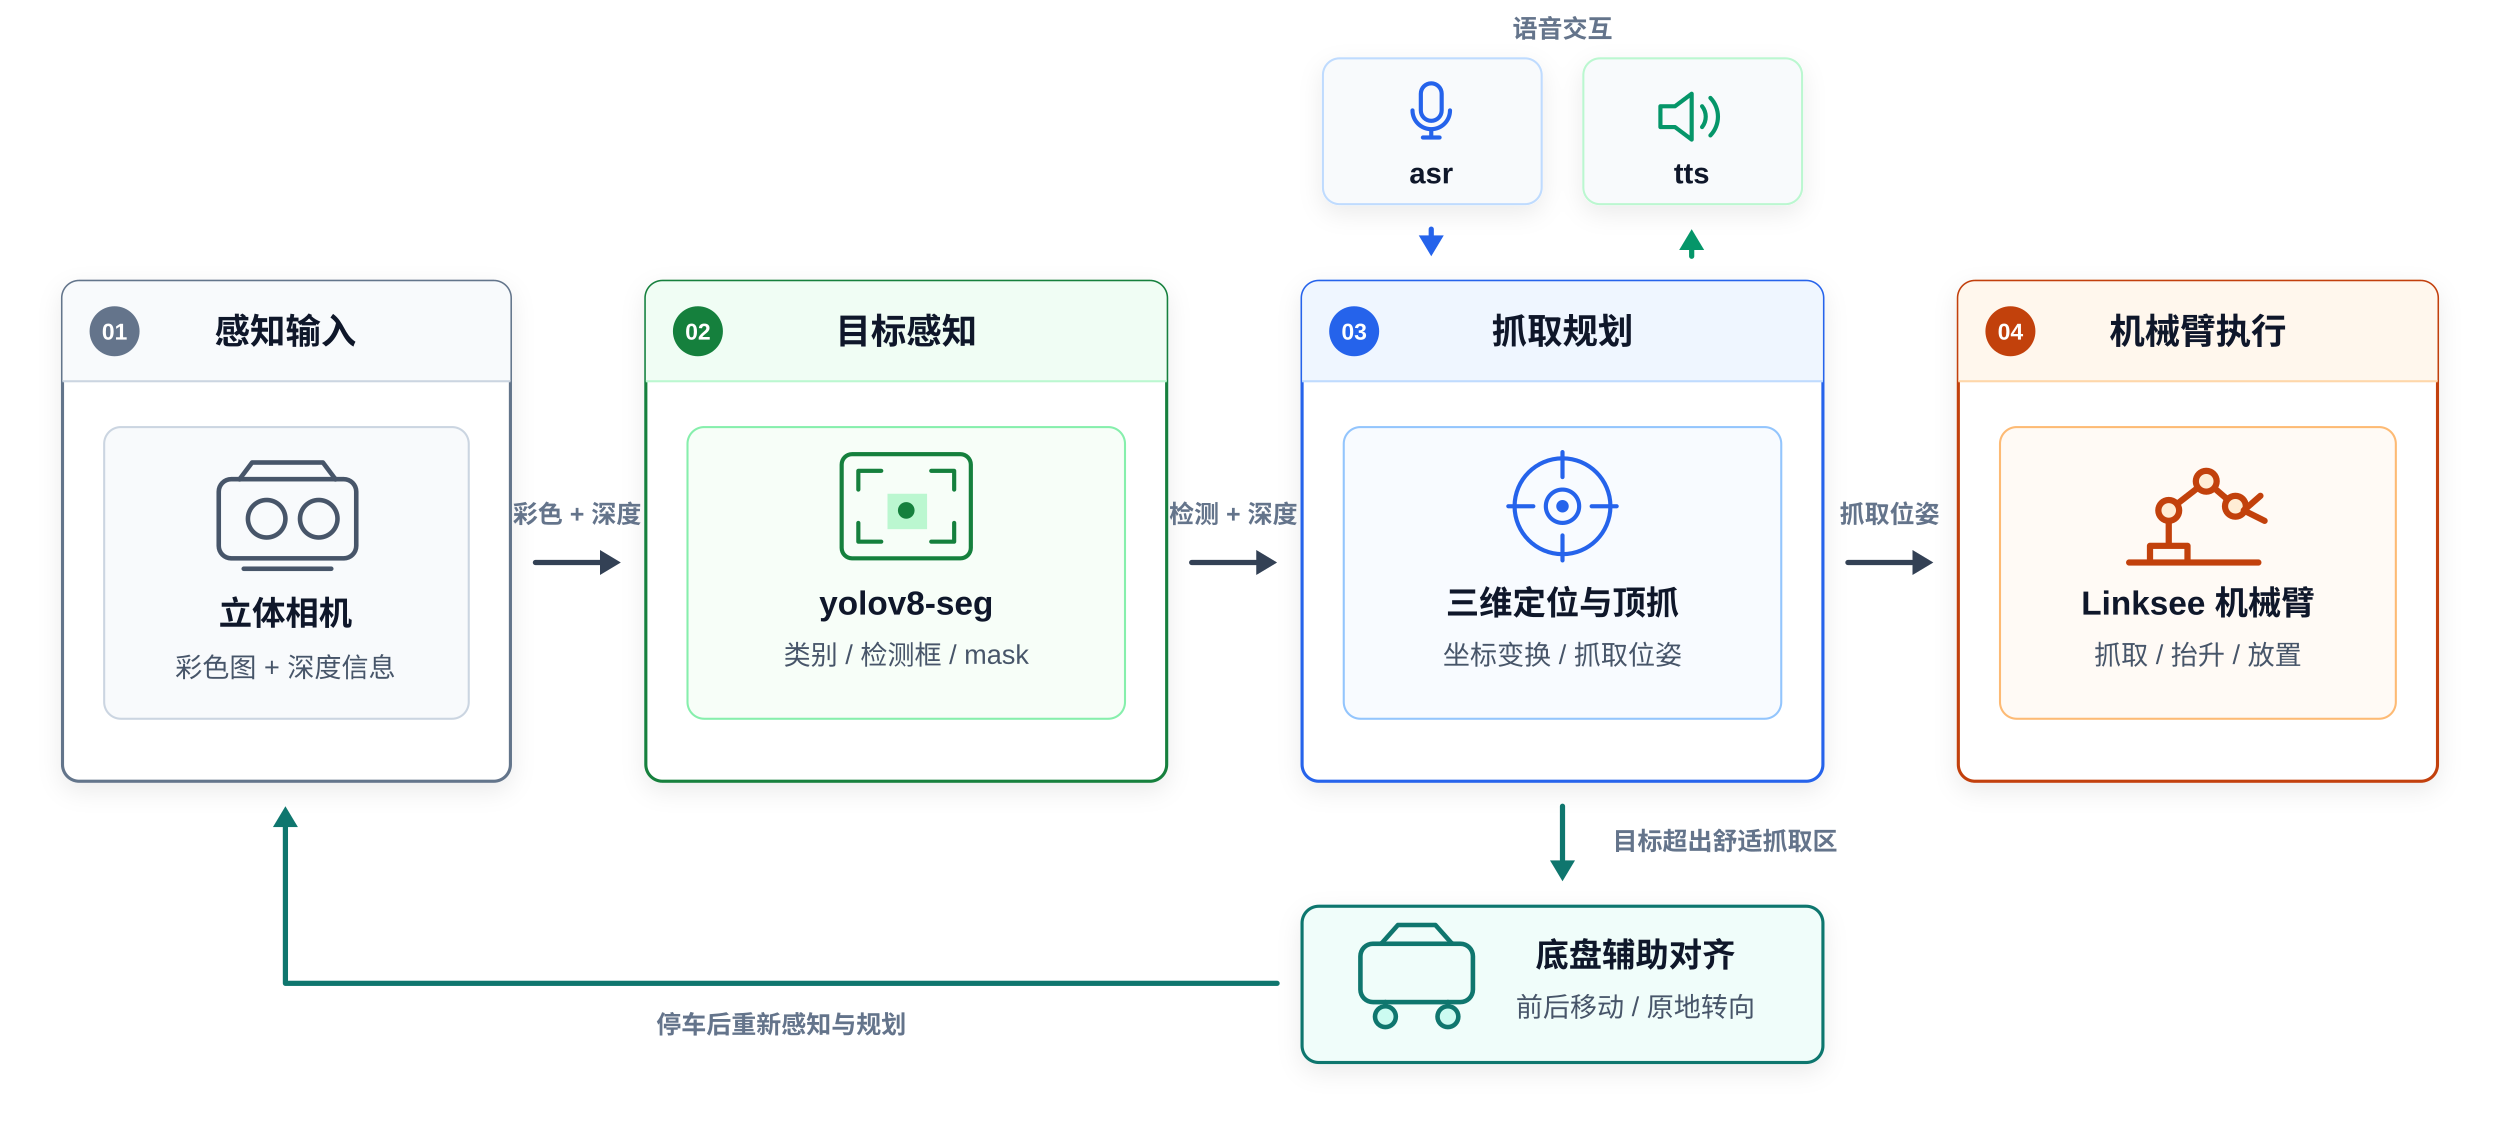
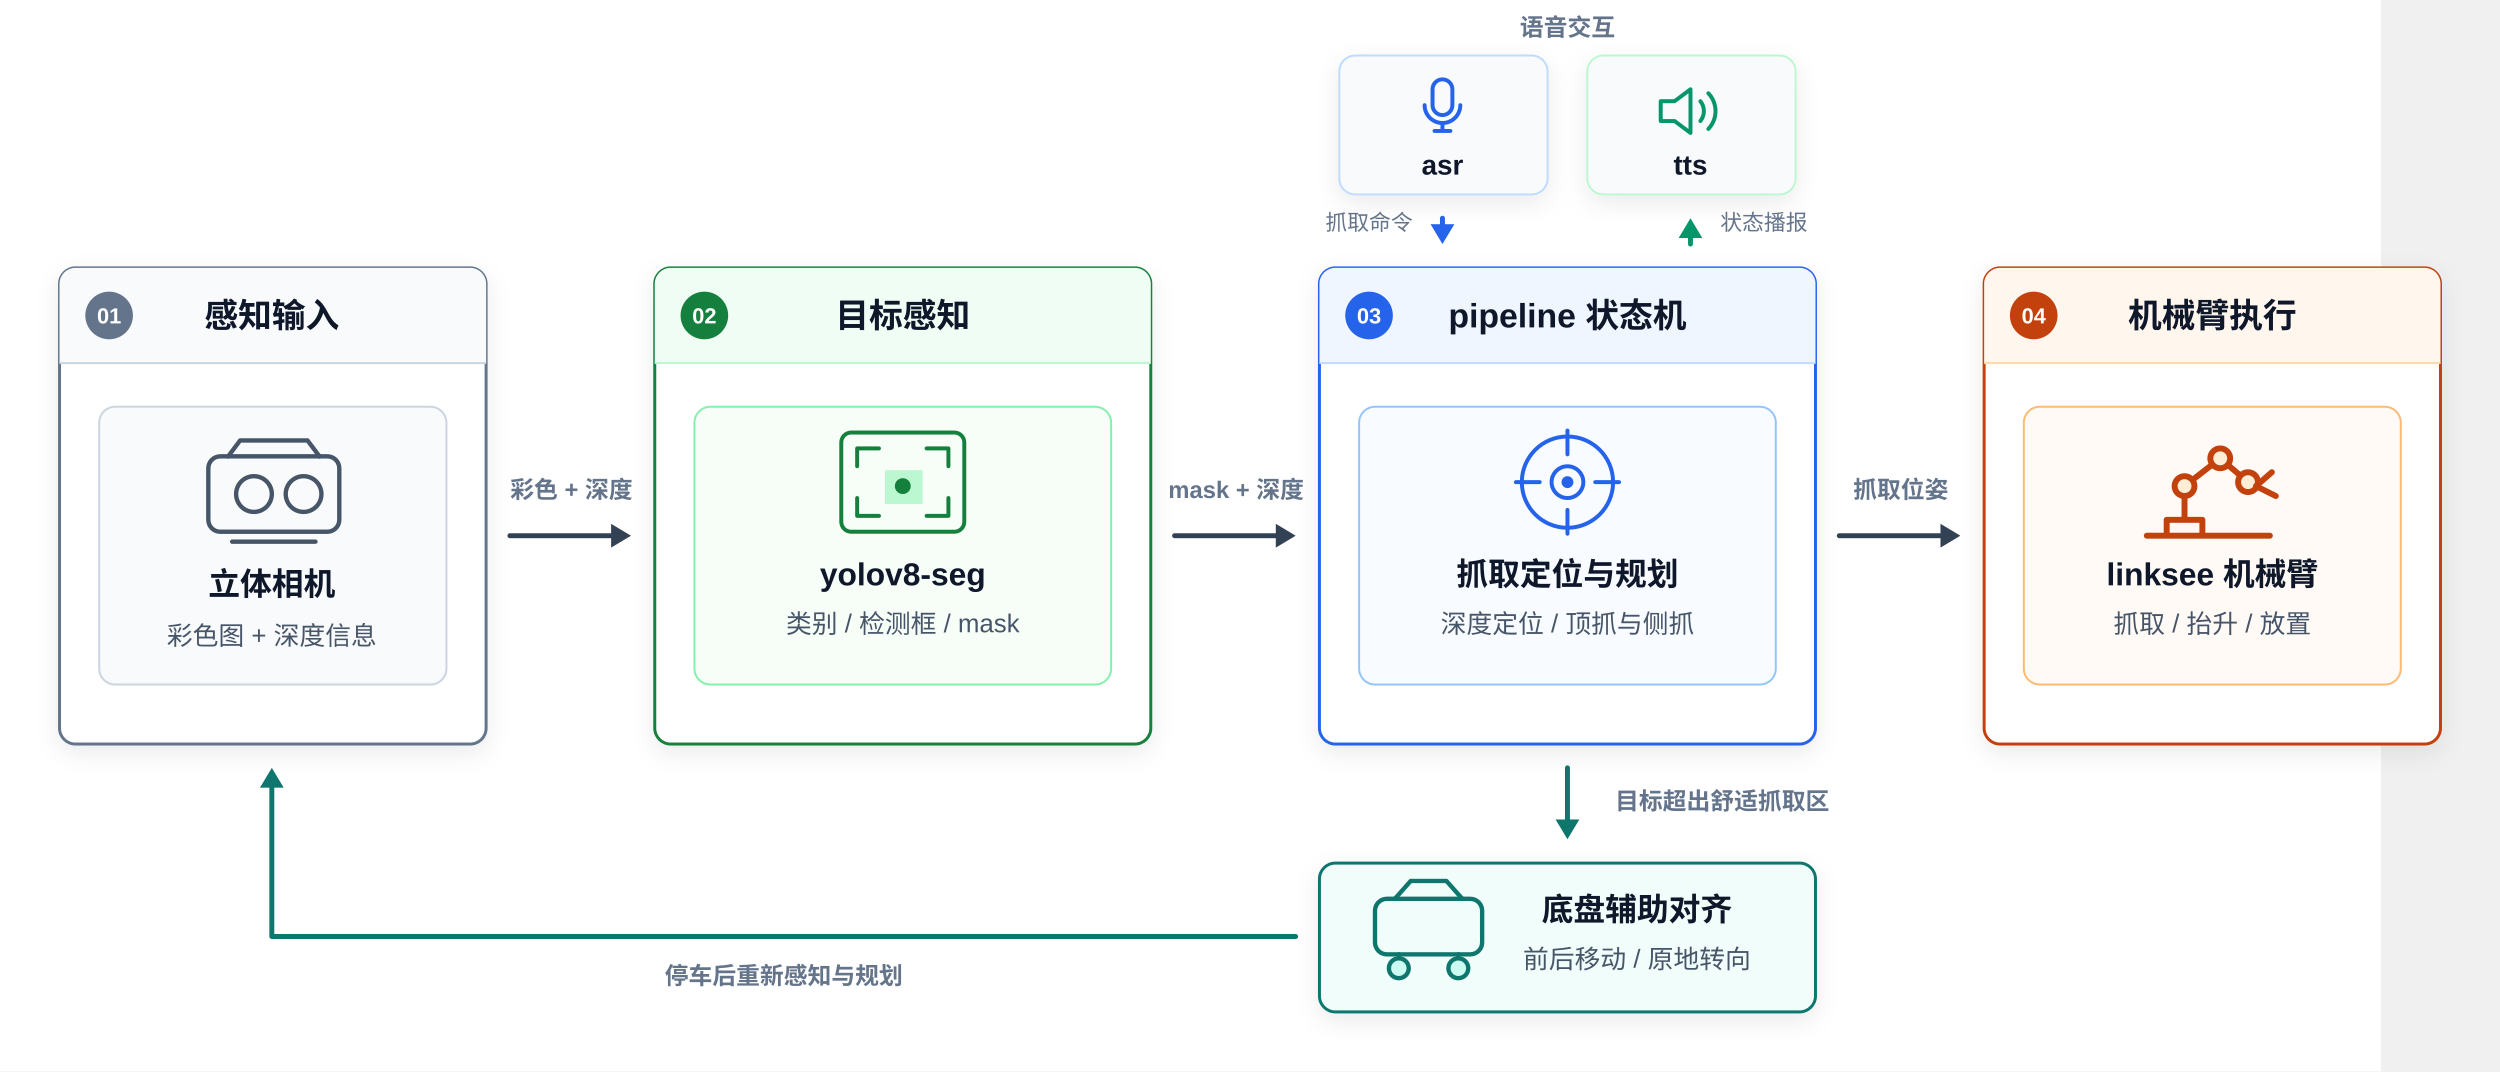
- <svg xmlns="http://www.w3.org/2000/svg" width="1200" height="540" viewBox="0 0 1200 540" role="img" aria-labelledby="title desc">
+ <svg xmlns="http://www.w3.org/2000/svg" width="1260" height="540" viewBox="0 0 1260 540" role="img" aria-labelledby="title desc">
  <defs>
    <marker id="arrow-dark" viewBox="0 0 10 10" refX="8.5" refY="5" markerWidth="8" markerHeight="8" orient="auto">
      <path d="M0 0 10 5 0 10z" fill="#334155" />
    </marker>
    <marker id="arrow-blue" viewBox="0 0 10 10" refX="8.5" refY="5" markerWidth="8" markerHeight="8" orient="auto">
      <path d="M0 0 10 5 0 10z" fill="#2563eb" />
    </marker>
    <marker id="arrow-green" viewBox="0 0 10 10" refX="8.5" refY="5" markerWidth="8" markerHeight="8" orient="auto">
      <path d="M0 0 10 5 0 10z" fill="#059669" />
    </marker>
    <marker id="arrow-teal" viewBox="0 0 10 10" refX="8.5" refY="5" markerWidth="8" markerHeight="8" orient="auto">
      <path d="M0 0 10 5 0 10z" fill="#0f766e" />
    </marker>
    <filter id="shadow" x="-20%" y="-20%" width="140%" height="150%">
      <feDropShadow dx="0" dy="4" stdDeviation="6" flood-color="#0f172a" flood-opacity="0.08" />
    </filter>
    <style>
      .heading { font-family: Arial, 'Noto Sans CJK SC', sans-serif; font-size: 17px; font-weight: 700; fill: #0f172a; }
      .node-title { font-family: Arial, 'Noto Sans CJK SC', sans-serif; font-size: 16px; font-weight: 700; fill: #0f172a; }
      .body { font-family: Arial, 'Noto Sans CJK SC', sans-serif; font-size: 13px; fill: #475569; }
      .caption { font-family: Arial, 'Noto Sans CJK SC', sans-serif; font-size: 12px; font-weight: 600; fill: #64748b; }
      .small-title { font-family: Arial, 'Noto Sans CJK SC', sans-serif; font-size: 14px; font-weight: 700; fill: #0f172a; }
      .small-text { font-family: Arial, 'Noto Sans CJK SC', sans-serif; font-size: 11px; fill: #64748b; }
      .step { font-family: Arial, 'Noto Sans CJK SC', sans-serif; font-size: 11px; font-weight: 700; fill: #ffffff; }
      .arrow { fill: none; stroke-width: 2.5; stroke-linecap: round; stroke-linejoin: round; }
    </style>
  </defs>
  <rect width="1200" height="540" fill="#ffffff" />
-   <text x="750" y="18" text-anchor="middle" class="caption">语音交互</text>
+   <text x="790" y="18" text-anchor="middle" class="caption">语音交互</text>
  <g filter="url(#shadow)">
-     <rect x="635" y="28" width="105" height="70" rx="8" fill="#f8fafc" stroke="#bfdbfe" />
-     <rect x="760" y="28" width="105" height="70" rx="8" fill="#f8fafc" stroke="#bbf7d0" />
+     <rect x="675" y="28" width="105" height="70" rx="8" fill="#f8fafc" stroke="#bfdbfe" />
+     <rect x="800" y="28" width="105" height="70" rx="8" fill="#f8fafc" stroke="#bbf7d0" />
  </g>
-   <g transform="translate(674 39)" fill="none" stroke="#2563eb" stroke-width="2" stroke-linecap="round" stroke-linejoin="round">
+   <g transform="translate(714 39)" fill="none" stroke="#2563eb" stroke-width="2" stroke-linecap="round" stroke-linejoin="round">
    <rect x="8" y="1" width="10" height="18" rx="5" />
    <path d="M4 14a9 9 0 0 0 18 0M13 23v4M9 27h8" />
  </g>
-   <text x="687" y="88" text-anchor="middle" class="small-title">asr</text>
-   <g transform="translate(796 43)" fill="none" stroke="#059669" stroke-width="2" stroke-linecap="round" stroke-linejoin="round">
+   <text x="727" y="88" text-anchor="middle" class="small-title">asr</text>
+   <g transform="translate(836 43)" fill="none" stroke="#059669" stroke-width="2" stroke-linecap="round" stroke-linejoin="round">
    <path d="M1 8v10h7l8 6V2L8 8H1z" />
    <path d="M21 8a8 8 0 0 1 0 10M25 4a13 13 0 0 1 0 18" />
  </g>
-   <text x="812" y="88" text-anchor="middle" class="small-title">tts</text>
-   <path class="arrow" d="M687 110V117" stroke="#2563eb" />
-   <path d="M687 123l-6-10h12z" fill="#2563eb" />
-   <path class="arrow" d="M812 123V116" stroke="#059669" />
-   <path d="M812 110l-6 10h12z" fill="#059669" />
+   <text x="852" y="88" text-anchor="middle" class="small-title">tts</text>
+   <path class="arrow" d="M727 110V117" stroke="#2563eb" />
+   <path d="M727 123l-6-10h12z" fill="#2563eb" />
+   <path class="arrow" d="M852 123V116" stroke="#059669" />
+   <path d="M852 110l-6 10h12z" fill="#059669" />
+   <text x="712" y="116" text-anchor="end" class="small-text">抓取命令</text>
+   <text x="867" y="116" text-anchor="start" class="small-text">状态播报</text>
  <g filter="url(#shadow)">
    <rect x="30" y="135" width="215" height="240" rx="8" fill="#ffffff" stroke="#64748b" stroke-width="1.5" />
-     <rect x="310" y="135" width="250" height="240" rx="8" fill="#ffffff" stroke="#15803d" stroke-width="1.5" />
-     <rect x="625" y="135" width="250" height="240" rx="8" fill="#ffffff" stroke="#2563eb" stroke-width="1.5" />
-     <rect x="940" y="135" width="230" height="240" rx="8" fill="#ffffff" stroke="#c2410c" stroke-width="1.5" />
+     <rect x="330" y="135" width="250" height="240" rx="8" fill="#ffffff" stroke="#15803d" stroke-width="1.5" />
+     <rect x="665" y="135" width="250" height="240" rx="8" fill="#ffffff" stroke="#2563eb" stroke-width="1.5" />
+     <rect x="1000" y="135" width="230" height="240" rx="8" fill="#ffffff" stroke="#c2410c" stroke-width="1.5" />
  </g>
  <path d="M38 135H237a8 8 0 0 1 8 8v40H30v-40a8 8 0 0 1 8-8z" fill="#f8fafc" />
-   <path d="M318 135H552a8 8 0 0 1 8 8v40H310v-40a8 8 0 0 1 8-8z" fill="#f0fdf4" />
-   <path d="M633 135H867a8 8 0 0 1 8 8v40H625v-40a8 8 0 0 1 8-8z" fill="#eff6ff" />
-   <path d="M948 135H1162a8 8 0 0 1 8 8v40H940v-40a8 8 0 0 1 8-8z" fill="#fff7ed" />
+   <path d="M338 135H572a8 8 0 0 1 8 8v40H330v-40a8 8 0 0 1 8-8z" fill="#f0fdf4" />
+   <path d="M673 135H907a8 8 0 0 1 8 8v40H665v-40a8 8 0 0 1 8-8z" fill="#eff6ff" />
+   <path d="M1008 135H1222a8 8 0 0 1 8 8v40H1000v-40a8 8 0 0 1 8-8z" fill="#fff7ed" />
  <line x1="30" y1="183" x2="245" y2="183" stroke="#cbd5e1" />
-   <line x1="310" y1="183" x2="560" y2="183" stroke="#bbf7d0" />
-   <line x1="625" y1="183" x2="875" y2="183" stroke="#bfdbfe" />
-   <line x1="940" y1="183" x2="1170" y2="183" stroke="#fed7aa" />
+   <line x1="330" y1="183" x2="580" y2="183" stroke="#bbf7d0" />
+   <line x1="665" y1="183" x2="915" y2="183" stroke="#bfdbfe" />
+   <line x1="1000" y1="183" x2="1230" y2="183" stroke="#fed7aa" />
  <circle cx="55" cy="159" r="12" fill="#64748b" />
-   <circle cx="335" cy="159" r="12" fill="#15803d" />
-   <circle cx="650" cy="159" r="12" fill="#2563eb" />
-   <circle cx="965" cy="159" r="12" fill="#c2410c" />
+   <circle cx="355" cy="159" r="12" fill="#15803d" />
+   <circle cx="690" cy="159" r="12" fill="#2563eb" />
+   <circle cx="1025" cy="159" r="12" fill="#c2410c" />
  <text x="55" y="163" text-anchor="middle" class="step">01</text>
-   <text x="335" y="163" text-anchor="middle" class="step">02</text>
-   <text x="650" y="163" text-anchor="middle" class="step">03</text>
-   <text x="965" y="163" text-anchor="middle" class="step">04</text>
+   <text x="355" y="163" text-anchor="middle" class="step">02</text>
+   <text x="690" y="163" text-anchor="middle" class="step">03</text>
+   <text x="1025" y="163" text-anchor="middle" class="step">04</text>
  <text x="137" y="165" text-anchor="middle" class="heading">感知输入</text>
-   <text x="435" y="165" text-anchor="middle" class="heading">目标感知</text>
-   <text x="750" y="165" text-anchor="middle" class="heading">抓取规划</text>
-   <text x="1055" y="165" text-anchor="middle" class="heading">机械臂执行</text>
+   <text x="455" y="165" text-anchor="middle" class="heading">目标感知</text>
+   <text x="790" y="165" text-anchor="middle" class="heading">pipeline 状态机</text>
+   <text x="1115" y="165" text-anchor="middle" class="heading">机械臂执行</text>
  <rect x="50" y="205" width="175" height="140" rx="8" fill="#f8fafc" stroke="#cbd5e1" />
  <g transform="translate(105 222)" fill="none" stroke="#475569" stroke-width="2.2" stroke-linecap="round" stroke-linejoin="round">
    <rect x="0" y="8" width="66" height="38" rx="6" />
    <circle cx="23" cy="27" r="9" />
    <circle cx="48" cy="27" r="9" />
    <path d="M10 8l6-8h34l6 8M12 51h42" />
  </g>
  <text x="137" y="300" text-anchor="middle" class="node-title">立体相机</text>
  <text x="137" y="325" text-anchor="middle" class="body">彩色图 + 深度信息</text>
-   <rect x="330" y="205" width="210" height="140" rx="8" fill="#f7fef8" stroke="#86efac" />
-   <g transform="translate(404 218)" fill="none" stroke="#15803d" stroke-width="2" stroke-linecap="round" stroke-linejoin="round">
+   <rect x="350" y="205" width="210" height="140" rx="8" fill="#f7fef8" stroke="#86efac" />
+   <g transform="translate(424 218)" fill="none" stroke="#15803d" stroke-width="2" stroke-linecap="round" stroke-linejoin="round">
    <rect x="0" y="0" width="62" height="50" rx="5" />
    <path d="M8 17V8h11M43 8h11v9M54 33v9H43M19 42H8v-9" />
    <path d="M22 19h19v17H22z" fill="#bbf7d0" stroke="none" />
    <circle cx="31" cy="27" r="4" fill="#15803d" stroke="none" />
  </g>
-   <text x="435" y="295" text-anchor="middle" class="node-title">yolov8-seg</text>
-   <text x="435" y="319" text-anchor="middle" class="body">类别 / 检测框 / mask</text>
-   <rect x="645" y="205" width="210" height="140" rx="8" fill="#f8fbff" stroke="#93c5fd" />
-   <g transform="translate(718 217)" fill="none" stroke="#2563eb" stroke-width="2" stroke-linecap="round" stroke-linejoin="round">
+   <text x="455" y="295" text-anchor="middle" class="node-title">yolov8-seg</text>
+   <text x="455" y="319" text-anchor="middle" class="body">类别 / 检测框 / mask</text>
+   <rect x="685" y="205" width="210" height="140" rx="8" fill="#f8fbff" stroke="#93c5fd" />
+   <g transform="translate(758 217)" fill="none" stroke="#2563eb" stroke-width="2" stroke-linecap="round" stroke-linejoin="round">
    <circle cx="32" cy="26" r="23" />
    <circle cx="32" cy="26" r="8" />
    <path d="M32 0v12M32 40v12M6 26h12M46 26h12" />
    <circle cx="32" cy="26" r="3" fill="#2563eb" stroke="none" />
  </g>
-   <text x="750" y="295" text-anchor="middle" class="node-title">三维定位与顶抓</text>
-   <text x="750" y="319" text-anchor="middle" class="body">坐标变换 / 抓取位姿</text>
-   <rect x="960" y="205" width="190" height="140" rx="8" fill="#fffaf5" stroke="#fdba74" />
-   <g transform="translate(1018 216)" fill="none" stroke="#c2410c" stroke-width="3" stroke-linecap="round" stroke-linejoin="round">
+   <text x="790" y="295" text-anchor="middle" class="node-title">抓取定位与规划</text>
+   <text x="790" y="319" text-anchor="middle" class="body">深度定位 / 顶抓与侧抓</text>
+   <rect x="1020" y="205" width="190" height="140" rx="8" fill="#fffaf5" stroke="#fdba74" />
+   <g transform="translate(1078 216)" fill="none" stroke="#c2410c" stroke-width="3" stroke-linecap="round" stroke-linejoin="round">
    <path d="M4 54h62M14 54v-8h18v8M23 46V29l18-14 14 12" />
    <circle cx="23" cy="29" r="5" fill="#ffedd5" />
    <circle cx="41" cy="15" r="5" fill="#ffedd5" />
    <circle cx="55" cy="27" r="5" fill="#ffedd5" />
    <path d="M59 29l10 5M59 29l8-7" />
  </g>
-   <text x="1055" y="295" text-anchor="middle" class="node-title">Linksee 机械臂</text>
-   <text x="1055" y="319" text-anchor="middle" class="body">抓取 / 抬升 / 放置</text>
-   <path class="arrow" d="M257 270H288" stroke="#334155" />
-   <path d="M298 270l-10-6v12z" fill="#334155" />
-   <path class="arrow" d="M572 270H603" stroke="#334155" />
-   <path d="M613 270l-10-6v12z" fill="#334155" />
-   <path class="arrow" d="M887 270H918" stroke="#334155" />
-   <path d="M928 270l-10-6v12z" fill="#334155" />
-   <text x="277" y="251" text-anchor="middle" class="caption">彩色 + 深度</text>
-   <text x="592" y="251" text-anchor="middle" class="caption">检测 + 深度</text>
-   <text x="907" y="251" text-anchor="middle" class="caption">抓取位姿</text>
+   <text x="1115" y="295" text-anchor="middle" class="node-title">linksee 机械臂</text>
+   <text x="1115" y="319" text-anchor="middle" class="body">抓取 / 抬升 / 放置</text>
+   <path class="arrow" d="M257 270H308" stroke="#334155" />
+   <path d="M318 270l-10-6v12z" fill="#334155" />
+   <path class="arrow" d="M592 270H643" stroke="#334155" />
+   <path d="M653 270l-10-6v12z" fill="#334155" />
+   <path class="arrow" d="M927 270H978" stroke="#334155" />
+   <path d="M988 270l-10-6v12z" fill="#334155" />
+   <text x="288" y="251" text-anchor="middle" class="caption">彩色 + 深度</text>
+   <text x="623" y="251" text-anchor="middle" class="caption">mask + 深度</text>
+   <text x="958" y="251" text-anchor="middle" class="caption">抓取位姿</text>
  <g filter="url(#shadow)">
-     <rect x="625" y="435" width="250" height="75" rx="8" fill="#f0fdfa" stroke="#0f766e" stroke-width="1.5" />
+     <rect x="665" y="435" width="250" height="75" rx="8" fill="#f0fdfa" stroke="#0f766e" stroke-width="1.5" />
  </g>
-   <g transform="translate(653 453)" fill="none" stroke="#0f766e" stroke-width="2.2" stroke-linecap="round" stroke-linejoin="round">
+   <g transform="translate(693 453)" fill="none" stroke="#0f766e" stroke-width="2.2" stroke-linecap="round" stroke-linejoin="round">
    <rect x="0" y="0" width="54" height="28" rx="6" />
    <path d="M10 0l8-9h18l8 9M12 28v7M42 28v7" />
    <circle cx="12" cy="35" r="5" fill="#ccfbf1" />
    <circle cx="42" cy="35" r="5" fill="#ccfbf1" />
  </g>
-   <text x="785" y="464" text-anchor="middle" class="node-title">底盘辅助对齐</text>
-   <text x="785" y="488" text-anchor="middle" class="body">前后移动 / 原地转向</text>
-   <path class="arrow" d="M750 387V413" stroke="#0f766e" />
-   <path d="M750 423l-6-10h12z" fill="#0f766e" />
-   <text x="882" y="408" text-anchor="end" class="caption">目标超出舒适抓取区</text>
-   <path class="arrow" d="M613 472H137V397" stroke="#0f766e" />
+   <text x="825" y="464" text-anchor="middle" class="node-title">底盘辅助对齐</text>
+   <text x="825" y="488" text-anchor="middle" class="body">前后移动 / 原地转向</text>
+   <path class="arrow" d="M790 387V413" stroke="#0f766e" />
+   <path d="M790 423l-6-10h12z" fill="#0f766e" />
+   <text x="922" y="408" text-anchor="end" class="caption">目标超出舒适抓取区</text>
+   <path class="arrow" d="M653 472H137V397" stroke="#0f766e" />
  <path d="M137 387l-6 10h12z" fill="#0f766e" />
-   <text x="375" y="496" text-anchor="middle" class="caption">停车后重新感知与规划</text>
+   <text x="395" y="496" text-anchor="middle" class="caption">停车后重新感知与规划</text>
</svg>
